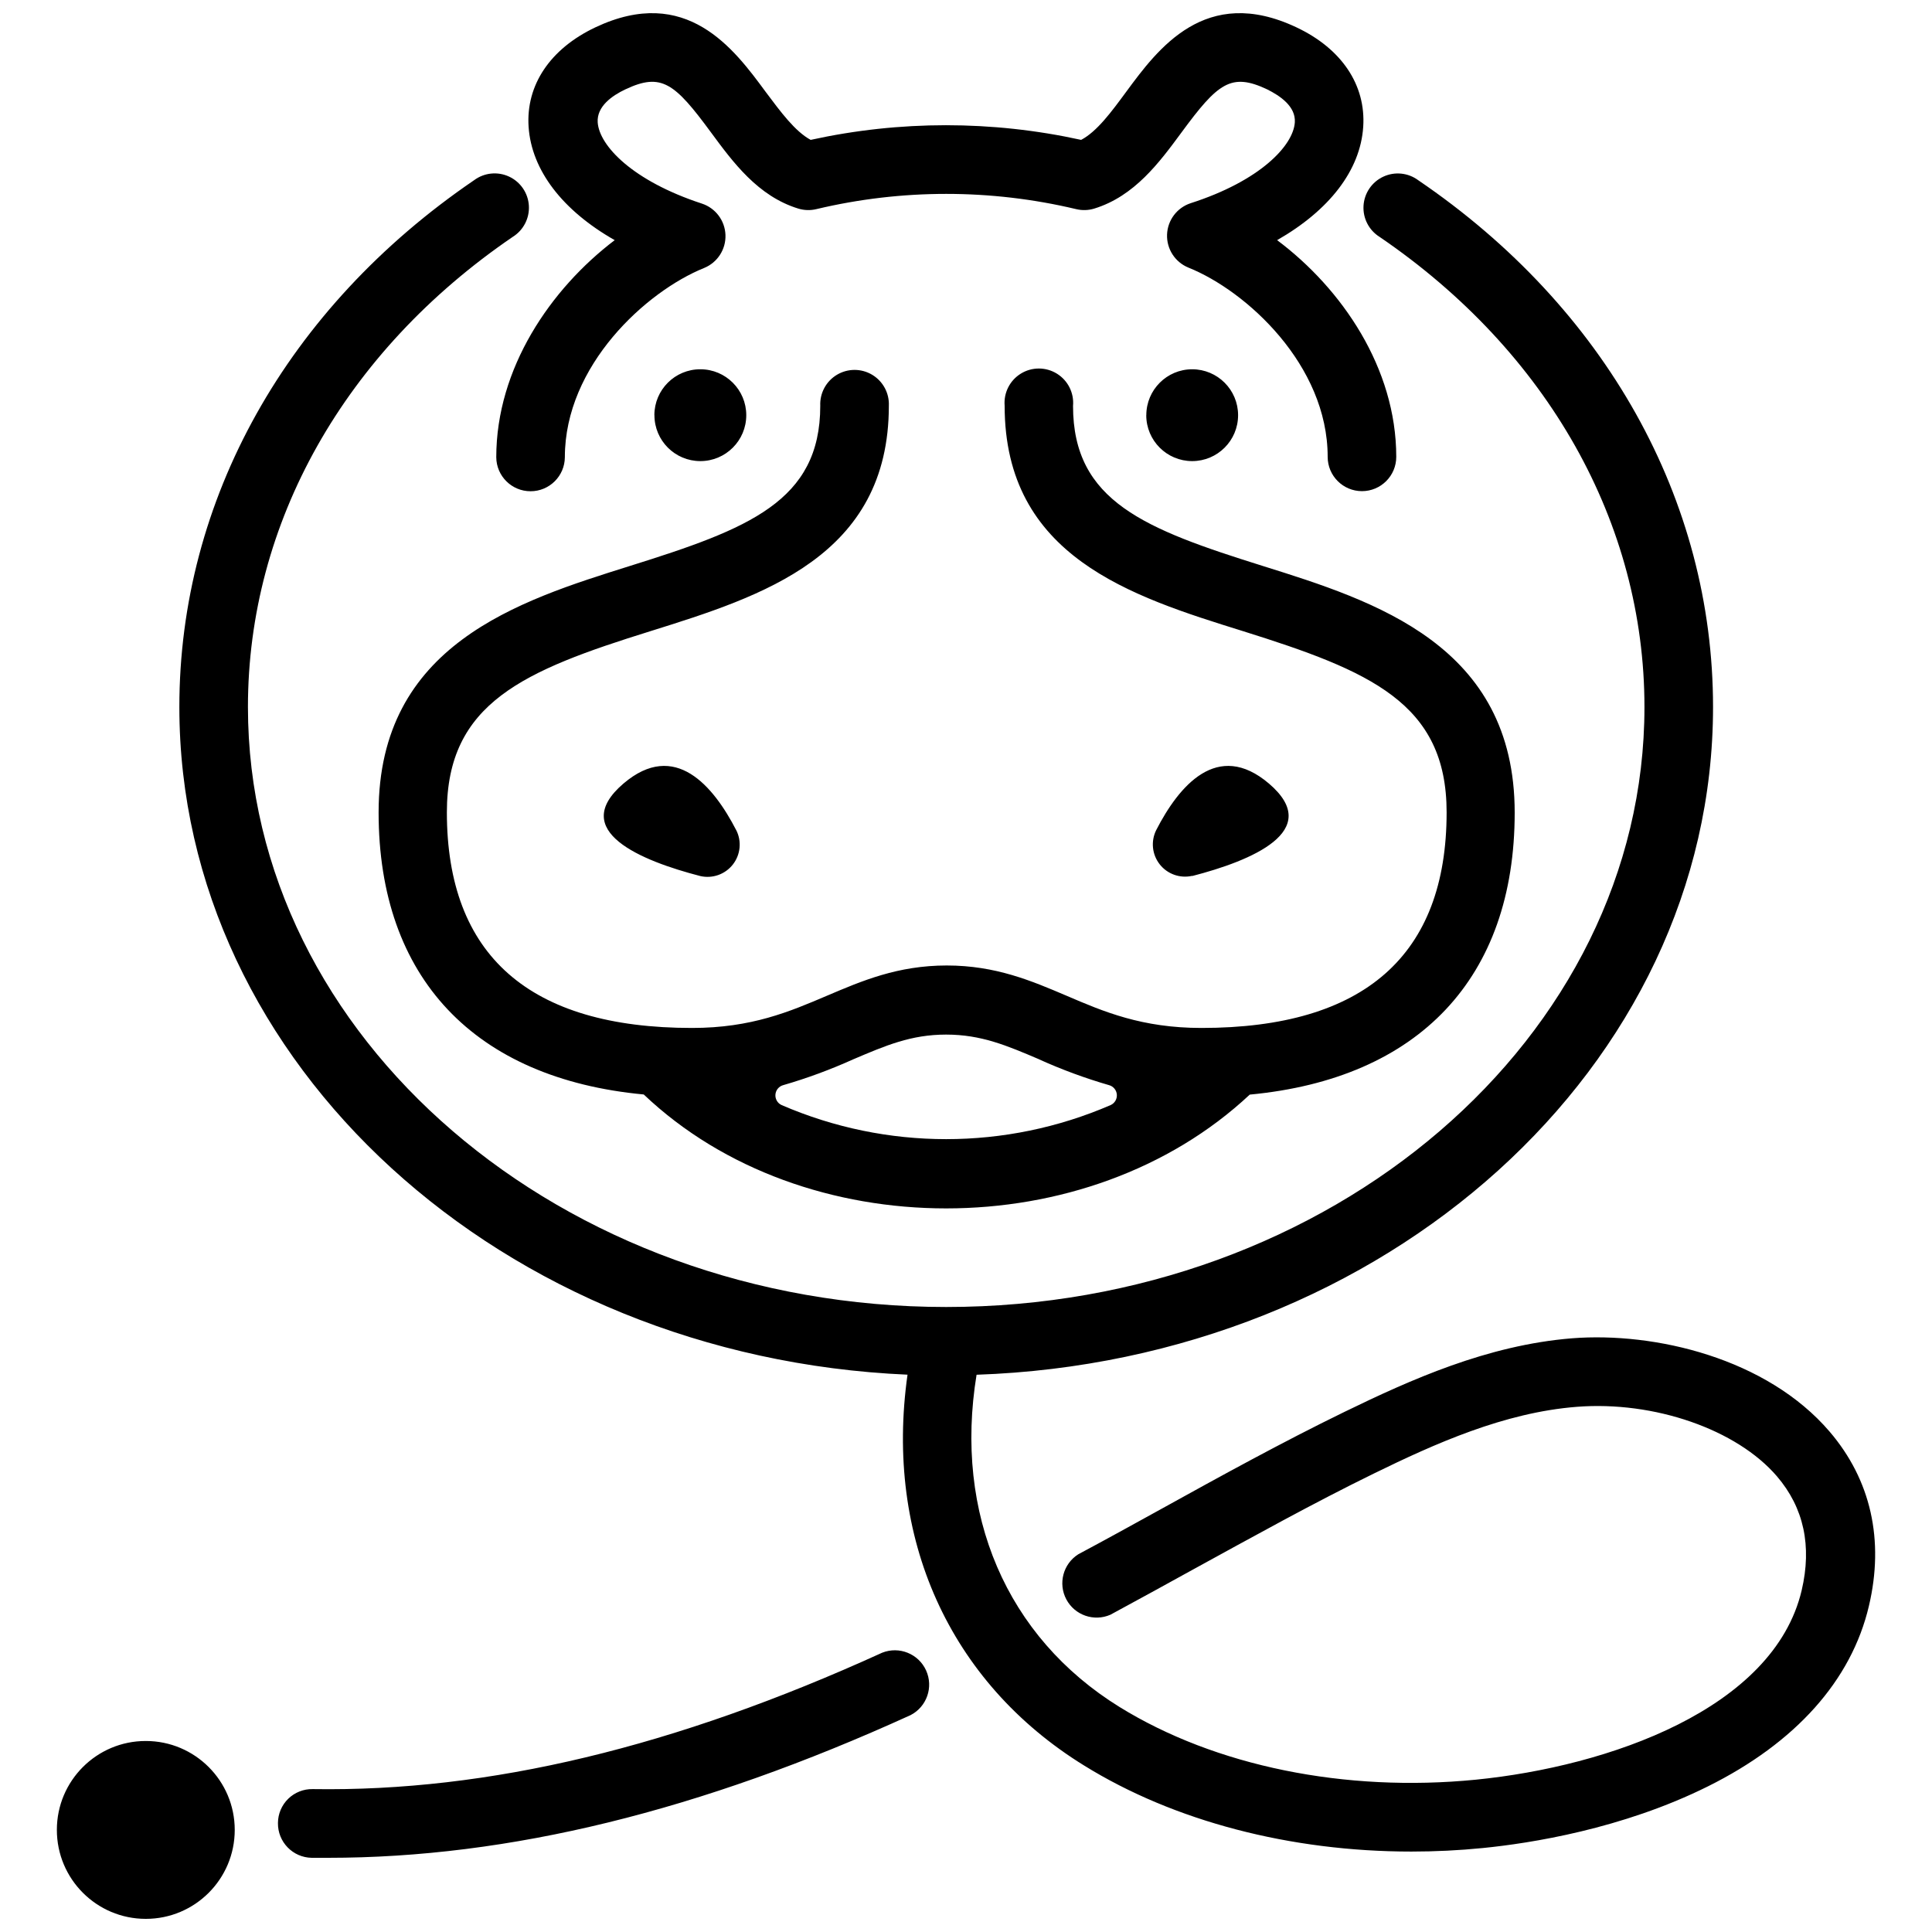
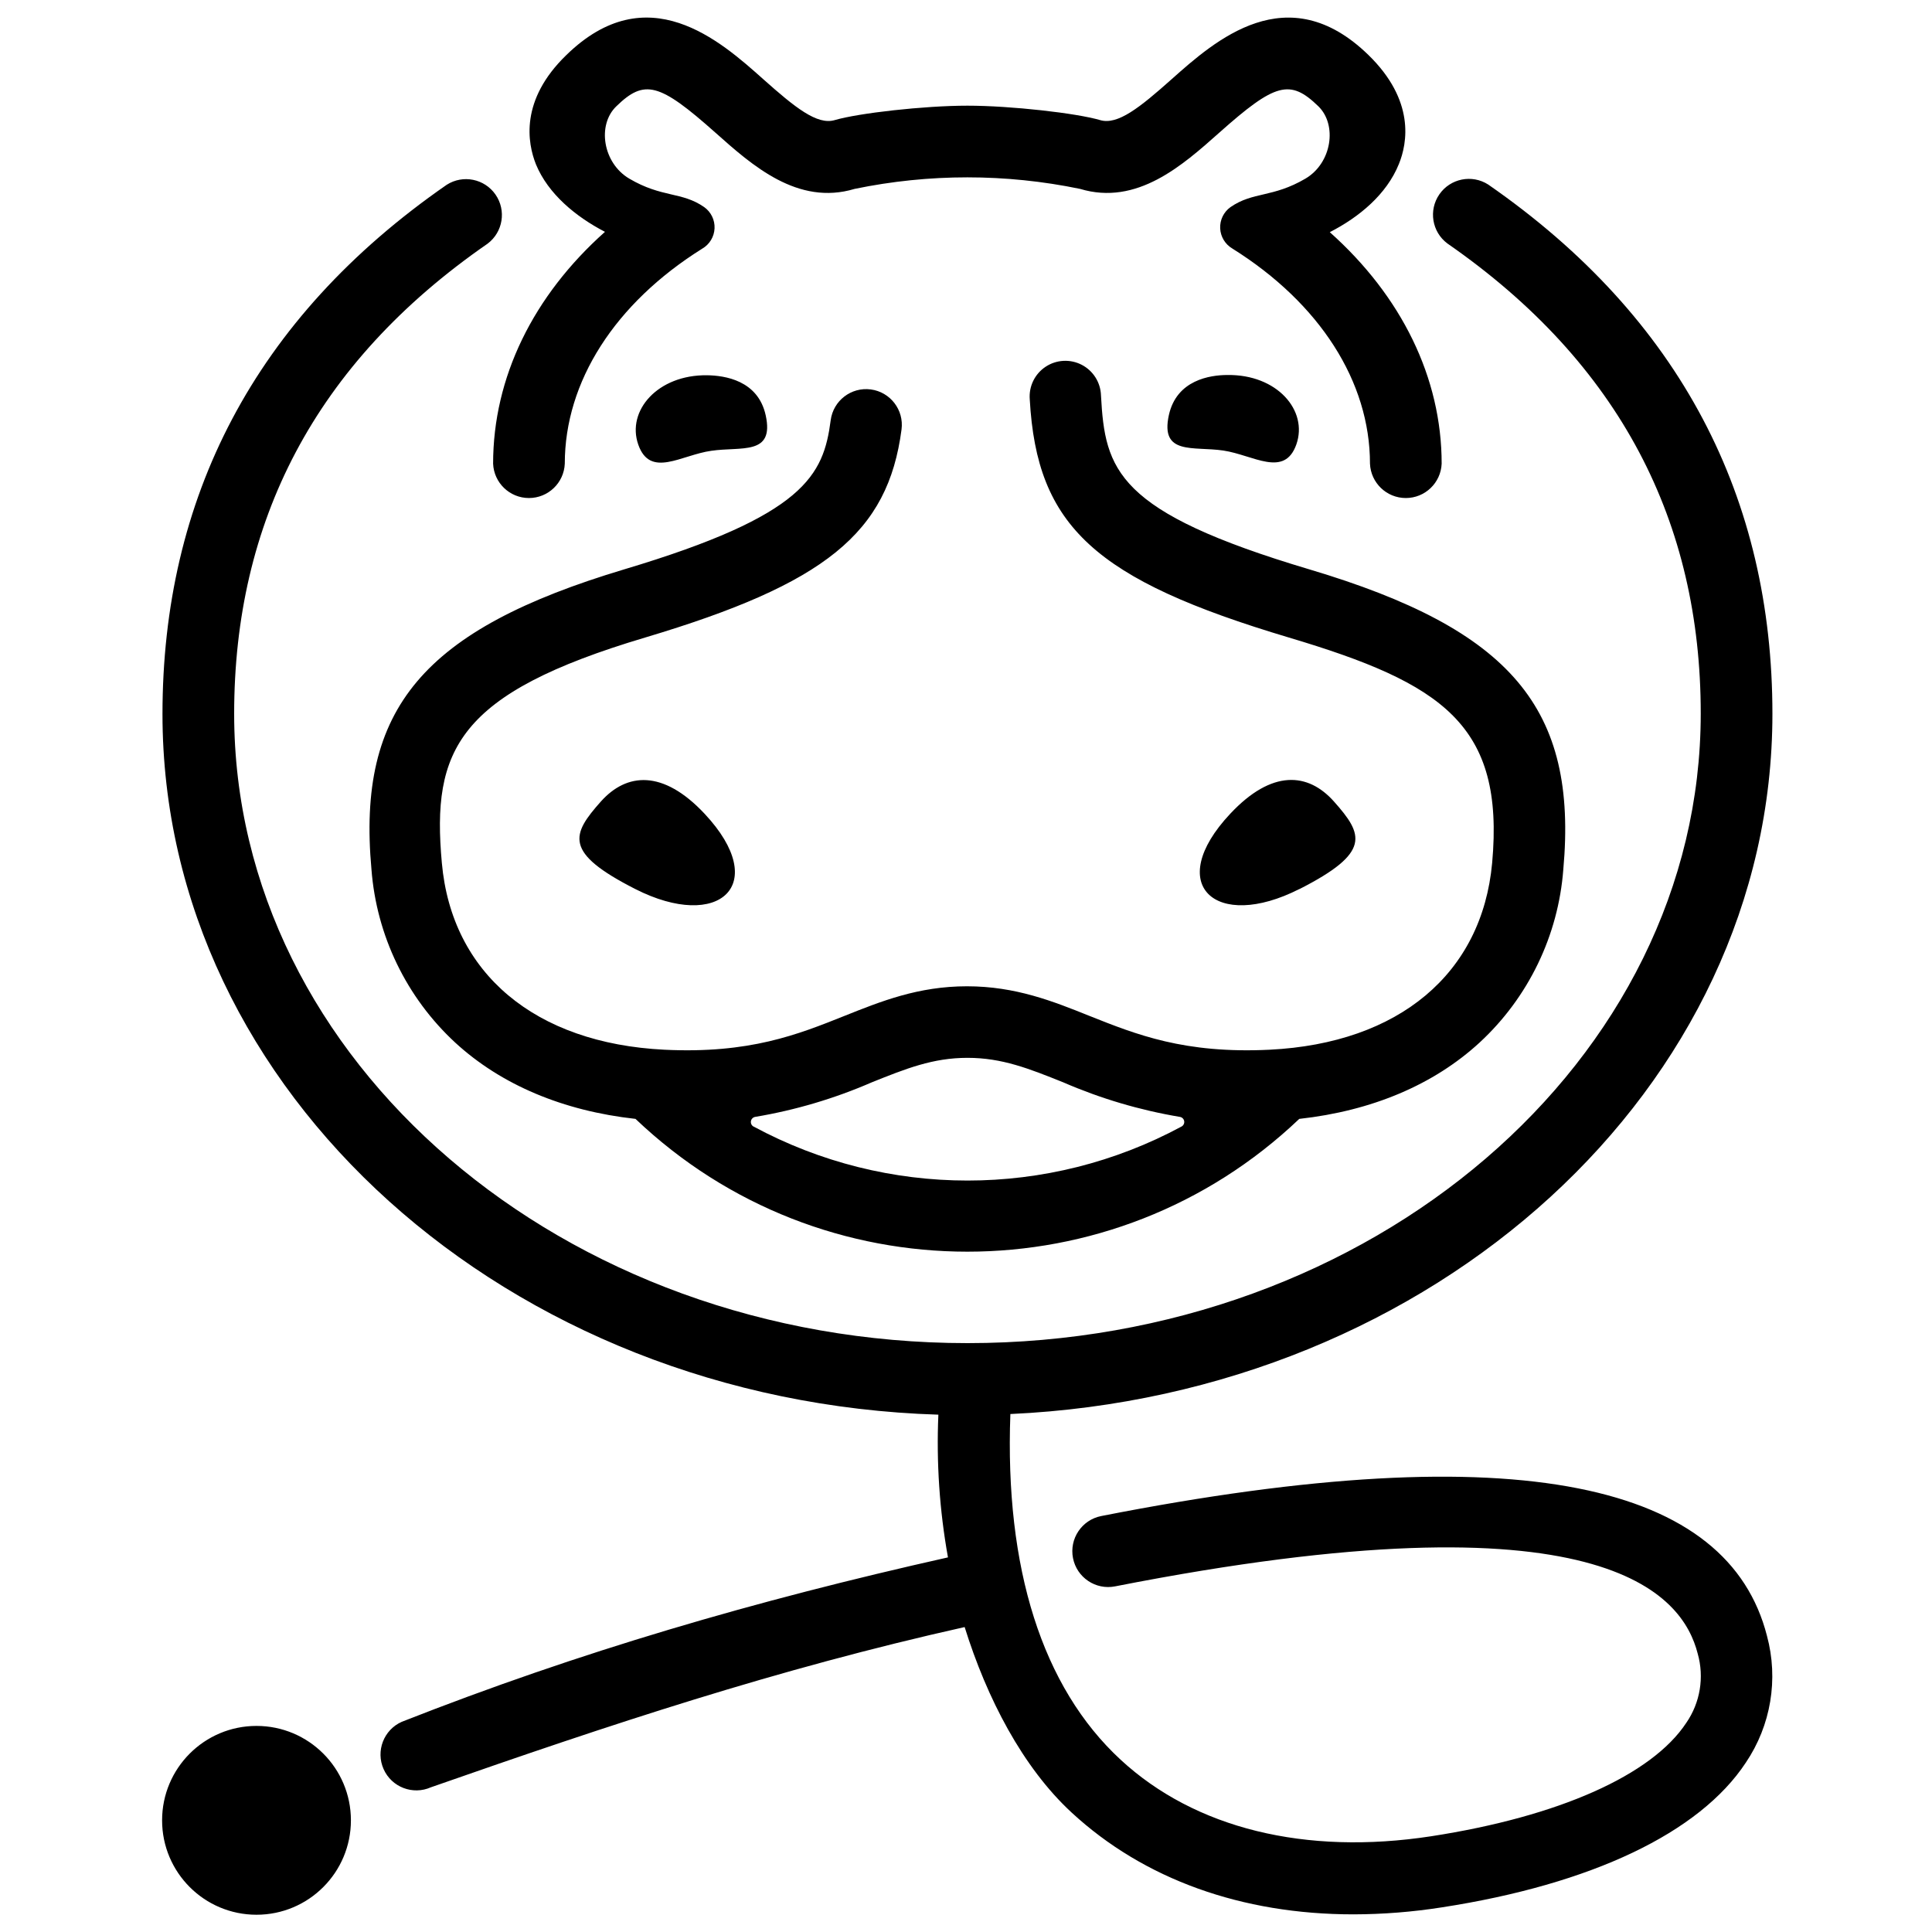
- <svg xmlns="http://www.w3.org/2000/svg" viewBox="0 0 300 300">
-   <path d="M22.63,270.34a13.81,13.81,0,1,1-13.8,13.8,13.8,13.8,0,0,1,13.8-13.8m20.53,12.73a5.33,5.33,0,0,0,5.24,5.41l2.52,0c28.14,0,57.77-7.26,90.48-22.16a5.33,5.33,0,0,0-4.41-9.69c-32.22,14.68-61.15,21.61-88.43,21.18A5.29,5.29,0,0,0,43.16,283.07Zm165.6-63.83c-9.71,4.73-19.27,10-28.51,15.11-4.27,2.36-8.53,4.71-12.82,7a5.33,5.33,0,0,0,5,9.38c4.32-2.33,8.62-4.7,12.92-7.07,9.13-5,18.57-10.25,28-14.86s20.21-9.47,31.5-10.35c12-.94,24.83,3.5,31.08,10.8,4.17,4.87,5.45,10.82,3.83,17.71-4.35,18.41-30,27.34-50.61,29.39-20.28,2-40.44-2.1-55.31-11.29-17.57-10.87-25.73-30-22.2-51.59C215.16,211.29,266,165.62,266,109.78c0-32.15-16.68-62-45.77-81.79a5.33,5.33,0,1,0-6,8.8c26.13,17.82,41.12,44.43,41.12,73,0,51.37-48.64,93.16-108.43,93.16S38.5,161.15,38.5,109.78c0-28.57,15-55.17,41.12-73a5.33,5.33,0,1,0-6-8.8c-29.09,19.84-45.77,49.65-45.77,81.8,0,55.49,50.19,100.95,113.07,103.68-3.58,25.28,6.44,47.72,27.39,60.67,14,8.69,32.12,13.38,50.85,13.38,3.68,0,7.4-.18,11.11-.55,7.32-.73,21.6-2.94,34.93-9.57,13.63-6.78,22.28-16.45,25-28,2.42-10.24.31-19.6-6.1-27.09-9.76-11.4-27.12-15.5-40-14.49C230.95,208.87,219,214.26,208.76,219.24Zm-47.4-54.74a81.13,81.13,0,0,0,10.85,4,1.65,1.65,0,0,1,.26,3.09,64.31,64.31,0,0,1-51.11,0,1.65,1.65,0,0,1,.26-3.09,81.32,81.32,0,0,0,10.85-4c5.05-2.15,9-3.85,14.44-3.85S156.31,162.34,161.36,164.49Zm-14.44,23.14c17.27,0,34.56-5.89,47.14-17.67,26.26-2.47,41.14-18.12,41.14-43.79,0-26-21.67-32.83-39.09-38.29-18.28-5.73-29.49-10-29.49-24.86A5.33,5.33,0,1,0,156,63c0,23.44,19.63,29.59,37,35,19.68,6.17,31.63,11.14,31.63,28.13,0,22.23-12.81,33.49-38.07,33.49-9.25,0-15.19-2.53-20.94-5-5.43-2.31-11-4.7-18.61-4.7s-13.18,2.39-18.61,4.7c-5.75,2.45-11.69,5-20.94,5-25.26,0-38.07-11.27-38.07-33.49,0-17,11.95-22,31.63-28.13,17.32-5.43,37-11.58,37-35a5.33,5.33,0,1,0-10.65,0c0,14.86-11.2,19.13-29.49,24.86-17.42,5.46-39.09,12.25-39.09,38.29,0,25.69,14.9,41.33,41.17,43.8C112.38,181.75,129.64,187.64,146.92,187.64Zm-32.6-58.73c-3.53-6.85-9.53-14.05-17.51-7.24-8.62,7.37,2.81,12,11.92,14.36A5,5,0,0,0,114.32,128.9Zm70.8,7.12c9.11-2.35,20.54-7,11.92-14.36-8-6.81-14,.39-17.51,7.24A5,5,0,0,0,185.12,136ZM82.39,76.28A5.32,5.32,0,0,0,87.71,71c0-14.27,12.65-25.77,21.63-29.39a5.33,5.33,0,0,0-.36-10C98.22,28.09,93.05,22.62,92.81,19c-.16-2.48,2.24-4.15,4.29-5.12,5.61-2.65,7.65-1,13.31,6.69,3.42,4.64,7.29,9.9,13.55,11.82a5.34,5.34,0,0,0,2.82.08,87.14,87.14,0,0,1,40.31,0,5.32,5.32,0,0,0,2.82-.08c6.26-1.92,10.13-7.18,13.55-11.82,5.65-7.68,7.7-9.34,13.31-6.69,2,1,4.45,2.64,4.29,5.12-.24,3.62-5.4,9.09-16.17,12.55a5.33,5.33,0,0,0-.36,10c9,3.61,21.63,15.12,21.63,29.39a5.32,5.32,0,1,0,10.65,0c0-13.77-8.42-26.1-18.5-33.65,8.1-4.63,12.93-10.84,13.37-17.6.43-6.5-3.35-12.13-10.36-15.44-14.14-6.69-21.54,3.35-26.44,10-2.32,3.15-4.53,6.16-7,7.47a98,98,0,0,0-42,0c-2.43-1.32-4.64-4.32-7-7.47-4.9-6.65-12.29-16.69-26.44-10-7,3.32-10.79,8.95-10.36,15.44.45,6.75,5.28,13,13.37,17.6C85.49,44.85,77.06,57.18,77.06,71A5.32,5.32,0,0,0,82.39,76.28Zm19.23-11.81a7.13,7.13,0,1,0,7.13-7.13A7.13,7.13,0,0,0,101.61,64.46Zm76.37,0a7.13,7.13,0,1,0,7.13-7.13A7.13,7.13,0,0,0,178,64.46Z" />
+ <svg xmlns="http://www.w3.org/2000/svg" width="300" height="300" viewBox="0 0 300 300">
+   <path d="M39.83,268a14.66,14.66,0,1,1,0,29.32,14.66,14.66,0,1,1,0-29.32ZM203.31,88.41c-30-8.94-31.72-15.4-32.35-27a5.54,5.54,0,1,0-11.06.6C161,81.74,170,90,200.15,99c23.85,7.11,33.5,13.54,31.55,35-1.57,17.19-14.48,28-34.55,29-13.22.65-20.72-2.36-28-5.26-5.63-2.26-11.45-4.59-19-4.59s-13.34,2.33-19,4.59c-7.25,2.9-14.76,5.91-28,5.26-20.06-1-33-11.83-34.54-29-1.6-17.57,2.43-26.32,31.55-35,28-8.36,37.72-16.21,39.83-32.31a5.54,5.54,0,1,0-11-1.44c-1.12,8.55-4,14.77-32,23.14C65.71,97.76,55.4,110,57.68,135a40.88,40.88,0,0,0,13,26.89c7.13,6.56,16.76,10.61,28,11.85a74.71,74.71,0,0,0,103.07,0c11.25-1.24,20.87-5.29,28-11.85a40.83,40.83,0,0,0,13-26.89C245,110,234.69,97.76,203.31,88.41ZM117,174.93a.81.81,0,0,1,.26-1.5,77.54,77.54,0,0,0,18.12-5.37c5.29-2.12,9.47-3.8,14.85-3.8s9.57,1.68,14.86,3.8a77.69,77.69,0,0,0,18.12,5.37.8.8,0,0,1,.27,1.49,70,70,0,0,1-66.48,0Zm84.79-36.88c11.16-5.68,9.92-8.46,5.33-13.61-4-4.48-9.61-5-16.09,1.92C180.66,137.4,188.77,144.66,201.76,138.05ZM93.32,124.44c-4.59,5.15-5.84,7.93,5.33,13.61,13,6.61,21.1-.65,10.76-11.69C102.93,119.45,97.3,120,93.32,124.44ZM201.3,69c1.84-5.27-3-10.87-10.69-10.77-2.72,0-7.91.77-9.11,6.23-1.37,6.28,3.81,4.81,8.46,5.5S199.45,74.25,201.3,69Zm-90.85,1c4.65-.69,9.82.78,8.45-5.5-1.19-5.46-6.38-6.19-9.11-6.23-7.65-.1-12.53,5.5-10.68,10.77S105.79,70.64,110.45,70ZM171,235.41a5.56,5.56,0,1,0,2.15,10.92c75.91-14.91,88.13,1.29,90.47,10.45a12.79,12.79,0,0,1-1.78,10.75c-5.36,8.12-19.79,14.54-39.59,17.6-19.55,3-36.69-1.2-48.25-11.89-12.16-11.24-18-29.72-17.11-53.67,65.83-3,118.33-50.63,118.33-108.73,0-33.37-14.15-61.4-44.14-82.19a5.57,5.57,0,0,0-6.34,9.15c26.94,18.68,39.35,43.37,39.35,73,0,53.9-51.07,97.76-113.85,97.76S36.36,164.74,36.36,110.84c0-29.67,12.4-54.36,39.35-73a5.57,5.57,0,0,0-6.34-9.15c-30,20.79-44.14,48.82-44.14,82.19,0,58.73,53.65,106.72,120.48,108.79a100.62,100.62,0,0,0,1.49,22.16c-30,6.72-57.23,14.68-84.81,25.53a5.56,5.56,0,1,0,4.52,10.17c27.76-9.71,53.71-18.36,82.88-24.88,3.45,11.05,9,21.77,16.61,28.8,11.23,10.38,26.44,15.81,43.76,15.81a89.68,89.68,0,0,0,13.75-1.09c23.23-3.59,40-11.57,47.18-22.47A24,24,0,0,0,274.37,254C268.39,230.65,236.61,222.51,171,235.41ZM93.94,36c-11.16,9.94-17.37,22.61-17.37,36a5.57,5.57,0,0,0,11.13,0c0-12.73,7.78-24.91,21.36-33.4a3.84,3.84,0,0,0,.29-6.44c-3.51-2.44-6.53-1.41-11.65-4.43-4.1-2.43-5-8.34-2-11.22,4.38-4.27,6.68-3.66,15.39,4.09,5.7,5.08,12.78,11.39,21.62,8.73a86.39,86.39,0,0,1,35,0c8.83,2.66,15.91-3.65,21.62-8.73,8.7-7.75,11-8.36,15.39-4.09,2.95,2.88,2.1,8.79-2,11.22-5.11,3-8.13,2-11.65,4.43a3.84,3.84,0,0,0,.3,6.44c13.57,8.49,21.36,20.67,21.36,33.4a5.57,5.57,0,0,0,11.13,0c0-13.34-6.22-26-17.37-35.95,4.55-2.33,8.81-5.85,10.72-10.56,1.35-3.3,2.52-9.9-4.72-16.95-12.58-12.25-23.83-2.23-30.55,3.75-4.95,4.41-8.38,7.16-11.11,6.36-3.67-1.08-13.86-2.24-20.61-2.24s-16.94,1.16-20.61,2.24c-2.73.8-6.15-1.95-11.1-6.36-6.72-6-18-16-30.56-3.75-7.24,7-6.06,13.65-4.72,17C85.13,30.12,89.39,33.64,93.94,36Z" />
</svg>
